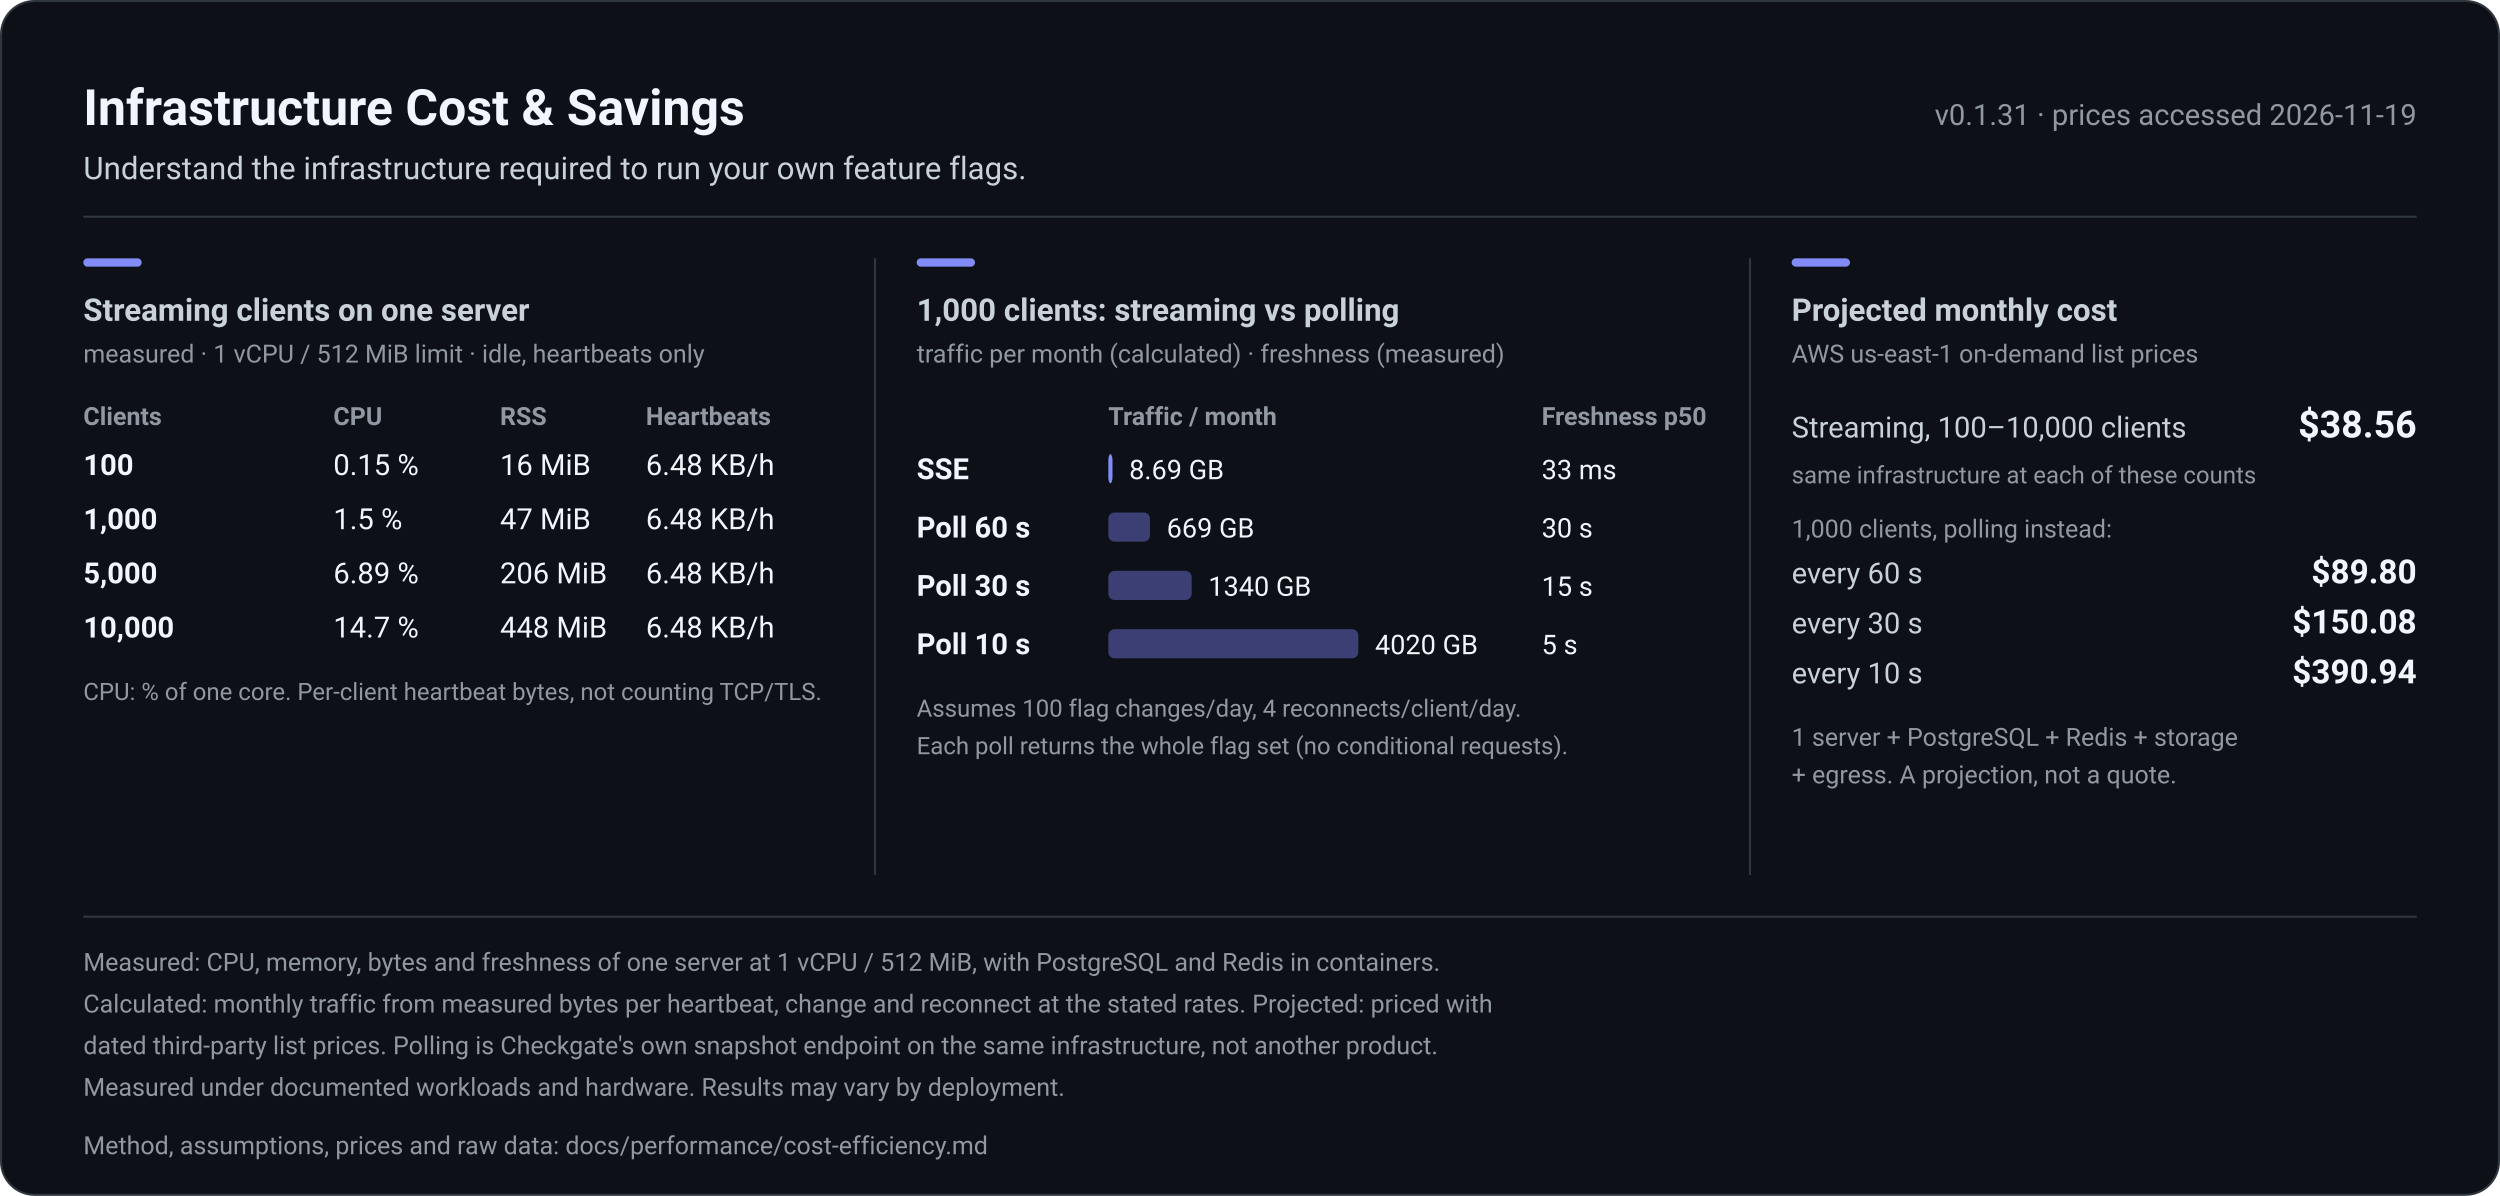
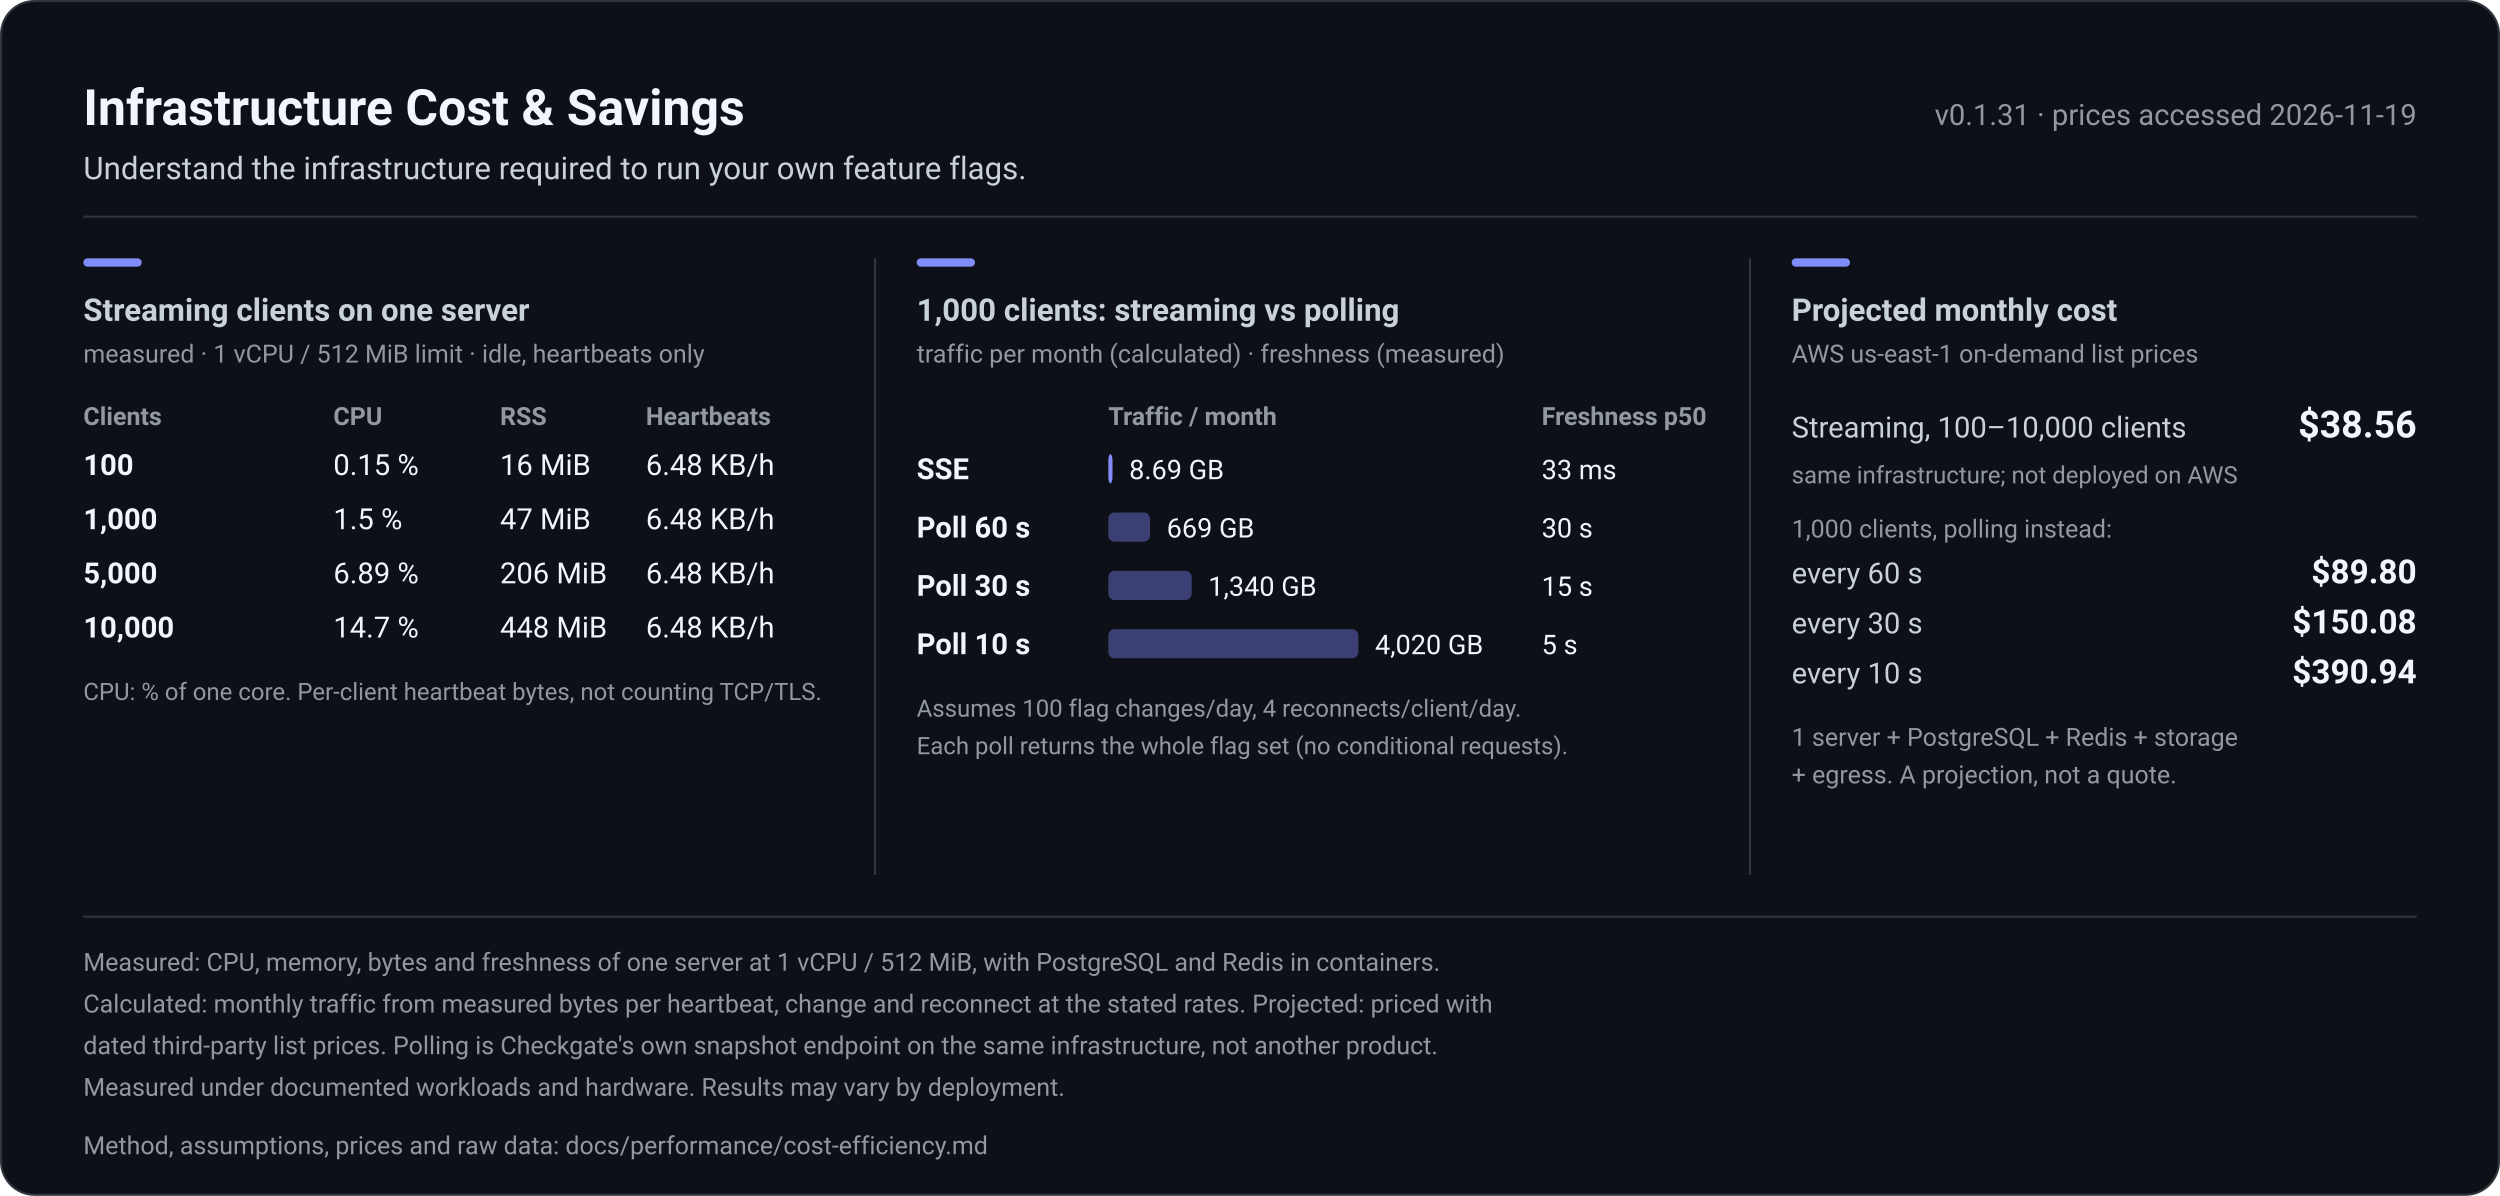
<svg xmlns="http://www.w3.org/2000/svg" viewBox="0 0 1200 574" width="1200" height="574" role="img" aria-labelledby="t d" font-family="system-ui,-apple-system,'Segoe UI',Roboto,Helvetica,Arial,sans-serif">
  <rect x="0.5" y="0.5" width="1199" height="573" rx="16" fill="#0d1117" stroke="#30363d" />
  <text x="40" y="60" font-size="24" font-weight="600" fill="#f0f6fc" text-anchor="start">Infrastructure Cost &amp; Savings</text>
  <text x="1160" y="60" font-size="14" font-weight="400" fill="#9198a1" text-anchor="end">v0.1.31 · prices accessed 2026-11-19</text>
  <text x="40" y="86" font-size="15" font-weight="400" fill="#c9d1d9" text-anchor="start">Understand the infrastructure required to run your own feature flags.</text>
  <line x1="40" y1="104" x2="1160" y2="104" stroke="#30363d" />
  <rect x="40" y="124" width="28" height="4" rx="2" fill="#818cf8" />
  <text x="40" y="154" font-size="15" font-weight="600" fill="#c9d1d9" text-anchor="start">Streaming clients on one server</text>
  <text x="40" y="174" font-size="12" font-weight="400" fill="#9198a1" text-anchor="start">measured · 1 vCPU / 512 MiB limit · idle, heartbeats only</text>
  <text x="40" y="204" font-size="12" font-weight="600" fill="#9198a1" text-anchor="start">Clients</text>
  <text x="160" y="204" font-size="12" font-weight="600" fill="#9198a1" text-anchor="start">CPU</text>
  <text x="240" y="204" font-size="12" font-weight="600" fill="#9198a1" text-anchor="start">RSS</text>
  <text x="310" y="204" font-size="12" font-weight="600" fill="#9198a1" text-anchor="start">Heartbeats</text>
  <text x="40" y="228" font-size="14" font-weight="600" fill="#f0f6fc" text-anchor="start">100</text>
  <text x="160" y="228" font-size="14" font-weight="400" fill="#f0f6fc" text-anchor="start">0.15 %</text>
  <text x="240" y="228" font-size="14" font-weight="400" fill="#f0f6fc" text-anchor="start">16 MiB</text>
  <text x="310" y="228" font-size="14" font-weight="400" fill="#f0f6fc" text-anchor="start">6.48 KB/h</text>
  <text x="40" y="254" font-size="14" font-weight="600" fill="#f0f6fc" text-anchor="start">1,000</text>
  <text x="160" y="254" font-size="14" font-weight="400" fill="#f0f6fc" text-anchor="start">1.5 %</text>
  <text x="240" y="254" font-size="14" font-weight="400" fill="#f0f6fc" text-anchor="start">47 MiB</text>
  <text x="310" y="254" font-size="14" font-weight="400" fill="#f0f6fc" text-anchor="start">6.48 KB/h</text>
  <text x="40" y="280" font-size="14" font-weight="600" fill="#f0f6fc" text-anchor="start">5,000</text>
  <text x="160" y="280" font-size="14" font-weight="400" fill="#f0f6fc" text-anchor="start">6.89 %</text>
  <text x="240" y="280" font-size="14" font-weight="400" fill="#f0f6fc" text-anchor="start">206 MiB</text>
  <text x="310" y="280" font-size="14" font-weight="400" fill="#f0f6fc" text-anchor="start">6.48 KB/h</text>
  <text x="40" y="306" font-size="14" font-weight="600" fill="#f0f6fc" text-anchor="start">10,000</text>
  <text x="160" y="306" font-size="14" font-weight="400" fill="#f0f6fc" text-anchor="start">14.7 %</text>
  <text x="240" y="306" font-size="14" font-weight="400" fill="#f0f6fc" text-anchor="start">448 MiB</text>
  <text x="310" y="306" font-size="14" font-weight="400" fill="#f0f6fc" text-anchor="start">6.48 KB/h</text>
  <text x="40" y="336" font-size="11.5" font-weight="400" fill="#9198a1" text-anchor="start">CPU: % of one core. Per-client heartbeat bytes, not counting TCP/TLS.</text>
  <line x1="420" y1="124" x2="420" y2="420" stroke="#30363d" />
  <rect x="440" y="124" width="28" height="4" rx="2" fill="#818cf8" />
  <text x="440" y="154" font-size="15" font-weight="600" fill="#c9d1d9" text-anchor="start">1,000 clients: streaming vs polling</text>
  <text x="440" y="174" font-size="12" font-weight="400" fill="#9198a1" text-anchor="start">traffic per month (calculated) · freshness (measured)</text>
  <text x="440" y="204" font-size="12" font-weight="600" fill="#9198a1" text-anchor="start" />
  <text x="532" y="204" font-size="12" font-weight="600" fill="#9198a1" text-anchor="start">Traffic / month</text>
  <text x="740" y="204" font-size="12" font-weight="600" fill="#9198a1" text-anchor="start">Freshness p50</text>
  <text x="440" y="230" font-size="14" font-weight="600" fill="#f0f6fc" text-anchor="start">SSE</text>
  <rect x="532" y="218" width="2" height="14" rx="3" fill="#818cf8" />
  <text x="542" y="230" font-size="13" font-weight="400" fill="#f0f6fc" text-anchor="start">8.69 GB</text>
  <text x="740" y="230" font-size="13" font-weight="400" fill="#f0f6fc" text-anchor="start">33 ms</text>
  <text x="440" y="258" font-size="14" font-weight="600" fill="#f0f6fc" text-anchor="start">Poll 60 s</text>
  <rect x="532" y="246" width="20" height="14" rx="3" fill="#3b3f73" />
  <text x="560" y="258" font-size="13" font-weight="400" fill="#f0f6fc" text-anchor="start">669 GB</text>
  <text x="740" y="258" font-size="13" font-weight="400" fill="#f0f6fc" text-anchor="start">30 s</text>
  <text x="440" y="286" font-size="14" font-weight="600" fill="#f0f6fc" text-anchor="start">Poll 30 s</text>
  <rect x="532" y="274" width="40" height="14" rx="3" fill="#3b3f73" />
-   <text x="580" y="286" font-size="13" font-weight="400" fill="#f0f6fc" text-anchor="start">1340 GB</text>
+   <text x="580" y="286" font-size="13" font-weight="400" fill="#f0f6fc" text-anchor="start">1,340 GB</text>
  <text x="740" y="286" font-size="13" font-weight="400" fill="#f0f6fc" text-anchor="start">15 s</text>
  <text x="440" y="314" font-size="14" font-weight="600" fill="#f0f6fc" text-anchor="start">Poll 10 s</text>
  <rect x="532" y="302" width="120" height="14" rx="3" fill="#3b3f73" />
-   <text x="660" y="314" font-size="13" font-weight="400" fill="#f0f6fc" text-anchor="start">4020 GB</text>
+   <text x="660" y="314" font-size="13" font-weight="400" fill="#f0f6fc" text-anchor="start">4,020 GB</text>
  <text x="740" y="314" font-size="13" font-weight="400" fill="#f0f6fc" text-anchor="start">5 s</text>
  <text x="440" y="344" font-size="11.5" font-weight="400" fill="#9198a1" text-anchor="start">Assumes 100 flag changes/day, 4 reconnects/client/day.</text>
  <text x="440" y="362" font-size="11.5" font-weight="400" fill="#9198a1" text-anchor="start">Each poll returns the whole flag set (no conditional requests).</text>
  <line x1="840" y1="124" x2="840" y2="420" stroke="#30363d" />
  <rect x="860" y="124" width="28" height="4" rx="2" fill="#818cf8" />
  <text x="860" y="154" font-size="15" font-weight="600" fill="#c9d1d9" text-anchor="start">Projected monthly cost</text>
  <text x="860" y="174" font-size="12" font-weight="400" fill="#9198a1" text-anchor="start">AWS us-east-1 on-demand list prices</text>
  <text x="860" y="210" font-size="14" font-weight="400" fill="#c9d1d9" text-anchor="start">Streaming, 100–10,000 clients</text>
  <text x="1160" y="210" font-size="18" font-weight="600" fill="#f0f6fc" text-anchor="end">$38.56</text>
-   <text x="860" y="232" font-size="11.5" font-weight="400" fill="#9198a1" text-anchor="start">same infrastructure at each of these counts</text>
+   <text x="860" y="232" font-size="11.5" font-weight="400" fill="#9198a1" text-anchor="start">same infrastructure; not deployed on AWS</text>
  <text x="860" y="258" font-size="12" font-weight="400" fill="#9198a1" text-anchor="start">1,000 clients, polling instead:</text>
  <text x="860" y="280" font-size="14" font-weight="400" fill="#c9d1d9" text-anchor="start">every 60 s</text>
  <text x="1160" y="280" font-size="16" font-weight="600" fill="#f0f6fc" text-anchor="end">$89.80</text>
  <text x="860" y="304" font-size="14" font-weight="400" fill="#c9d1d9" text-anchor="start">every 30 s</text>
  <text x="1160" y="304" font-size="16" font-weight="600" fill="#f0f6fc" text-anchor="end">$150.08</text>
  <text x="860" y="328" font-size="14" font-weight="400" fill="#c9d1d9" text-anchor="start">every 10 s</text>
  <text x="1160" y="328" font-size="16" font-weight="600" fill="#f0f6fc" text-anchor="end">$390.94</text>
  <text x="860" y="358" font-size="12" font-weight="400" fill="#9198a1" text-anchor="start">1 server + PostgreSQL + Redis + storage</text>
  <text x="860" y="376" font-size="12" font-weight="400" fill="#9198a1" text-anchor="start">+ egress. A projection, not a quote.</text>
  <line x1="40" y1="440" x2="1160" y2="440" stroke="#30363d" />
  <text x="40" y="466" font-size="12" font-weight="400" fill="#9198a1" text-anchor="start">Measured: CPU, memory, bytes and freshness of one server at 1 vCPU / 512 MiB, with PostgreSQL and Redis in containers.</text>
  <text x="40" y="486" font-size="12" font-weight="400" fill="#9198a1" text-anchor="start">Calculated: monthly traffic from measured bytes per heartbeat, change and reconnect at the stated rates. Projected: priced with</text>
  <text x="40" y="506" font-size="12" font-weight="400" fill="#9198a1" text-anchor="start">dated third-party list prices. Polling is Checkgate's own snapshot endpoint on the same infrastructure, not another product.</text>
  <text x="40" y="526" font-size="12" font-weight="400" fill="#9198a1" text-anchor="start">Measured under documented workloads and hardware. Results may vary by deployment.</text>
  <text x="40" y="554" font-size="12" font-weight="400" fill="#9198a1" text-anchor="start">Method, assumptions, prices and raw data: docs/performance/cost-efficiency.md</text>
</svg>
